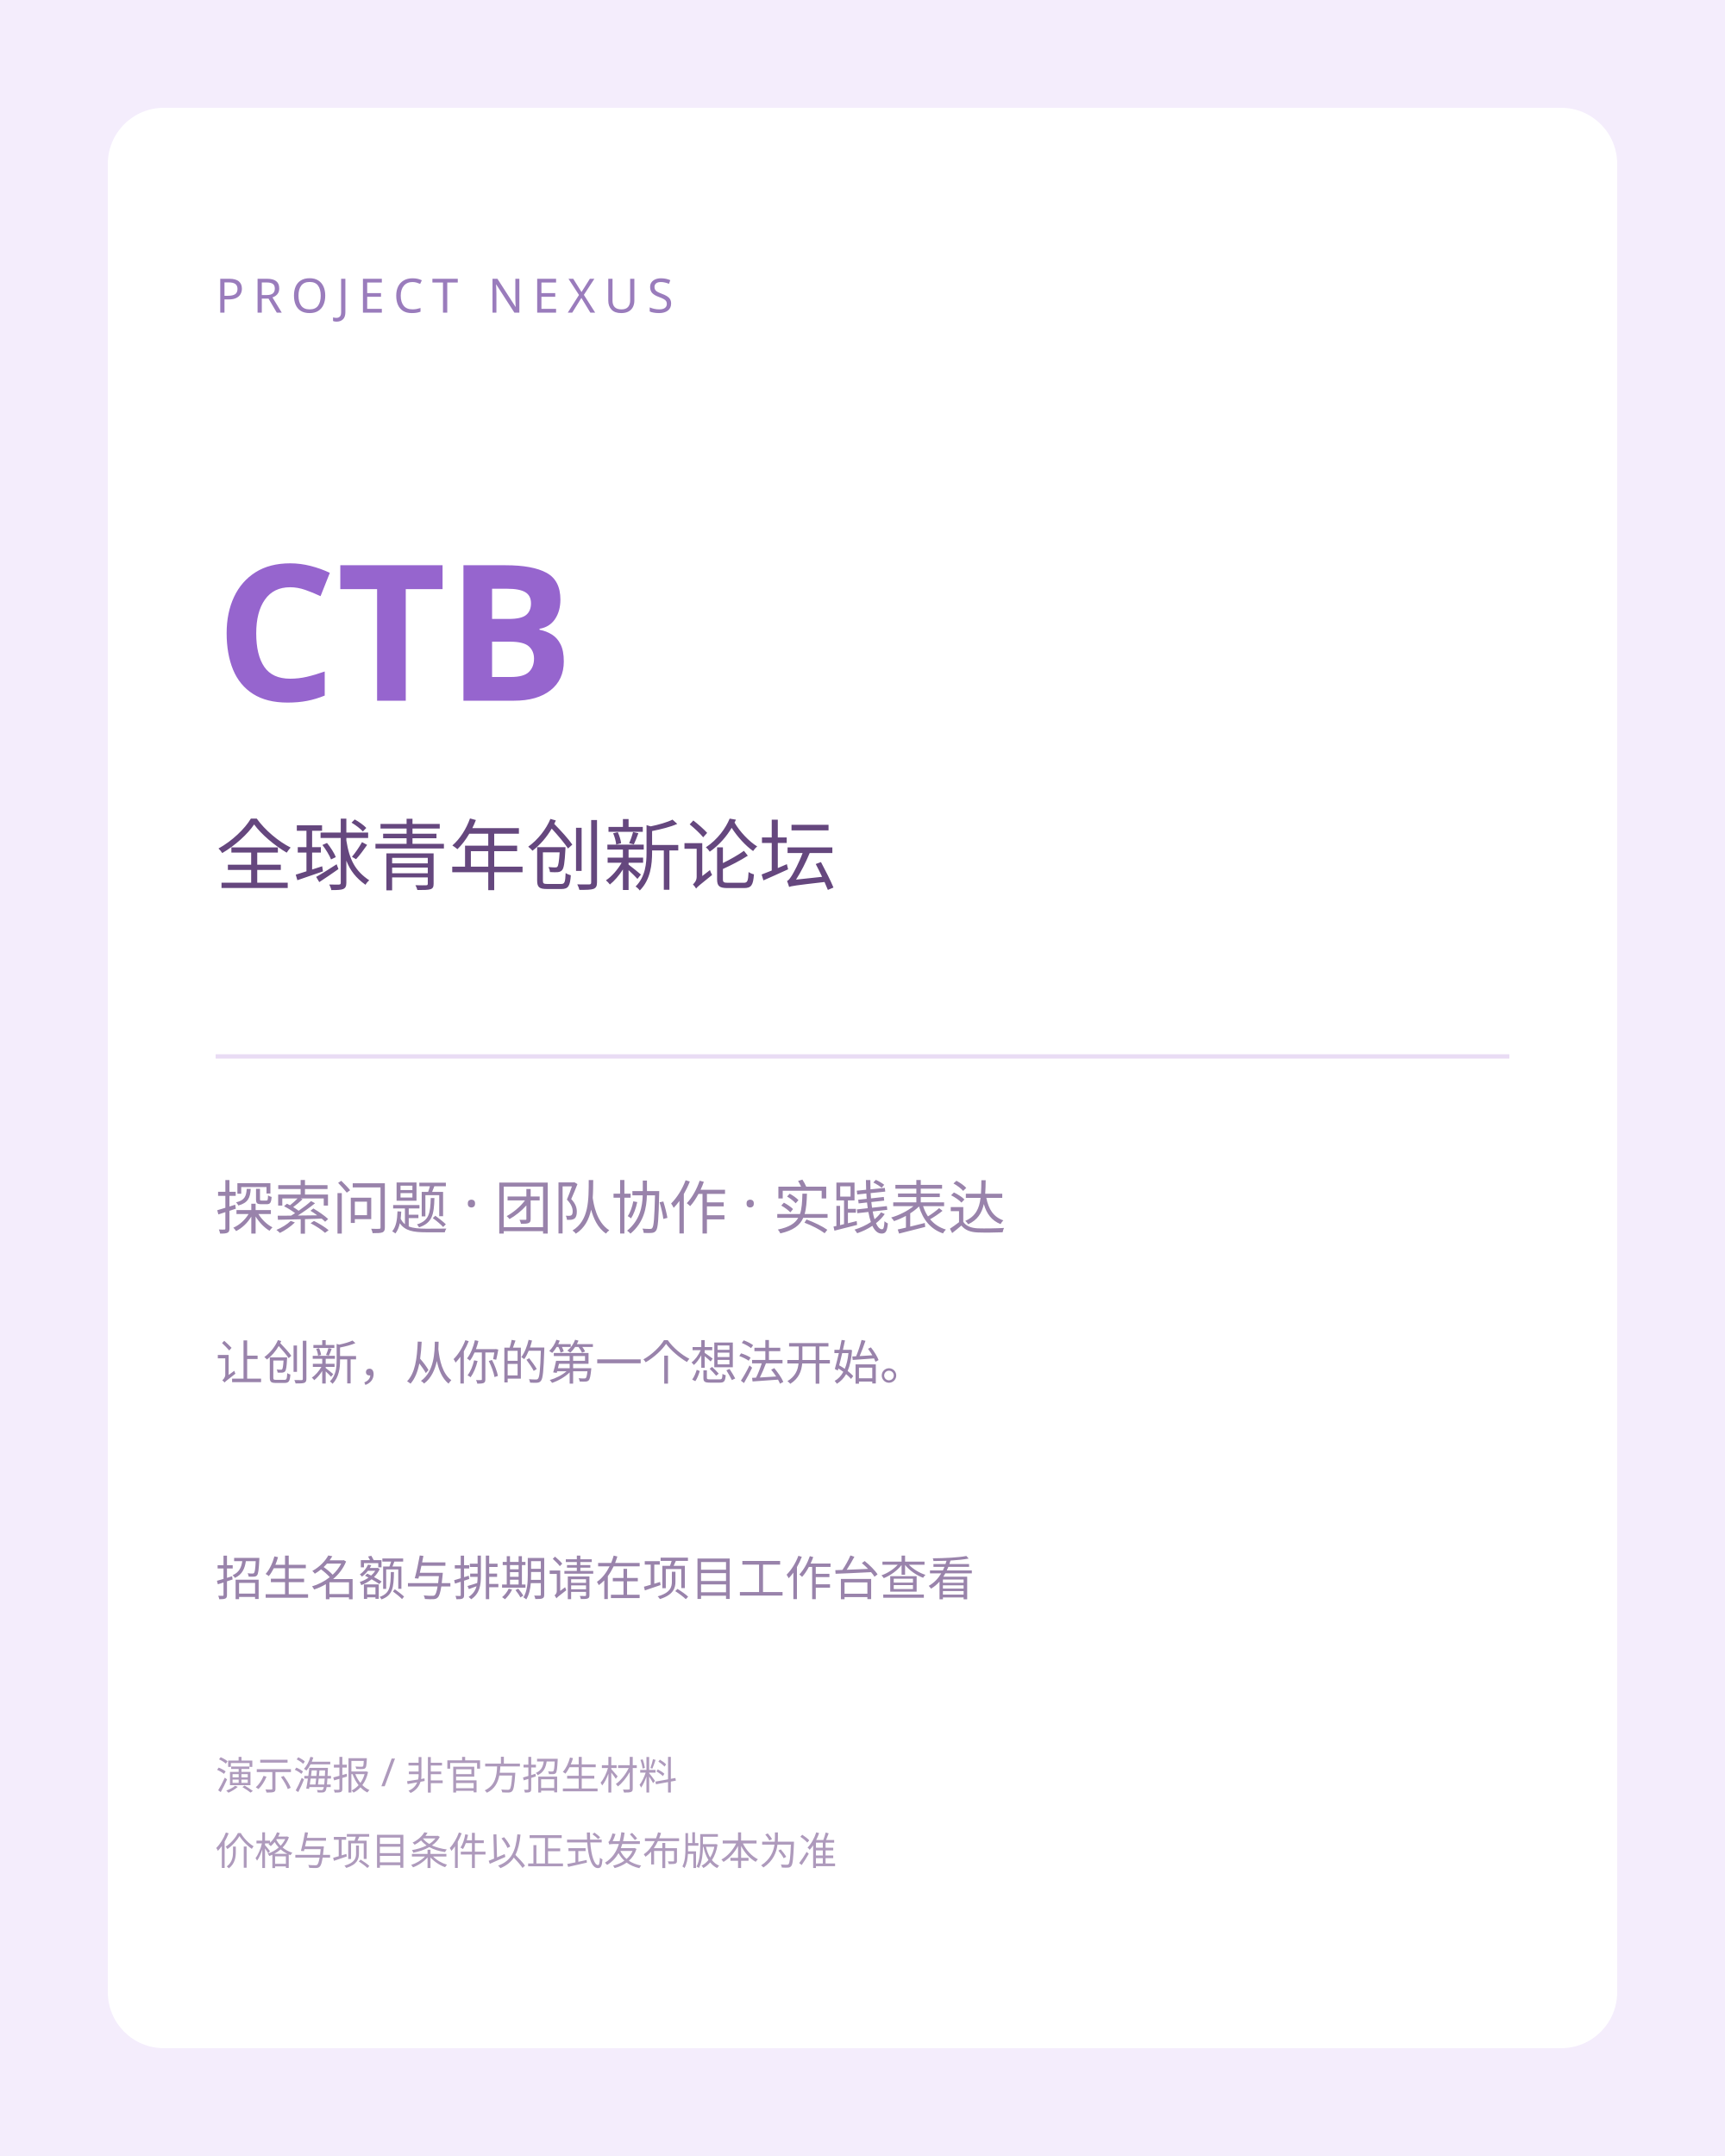
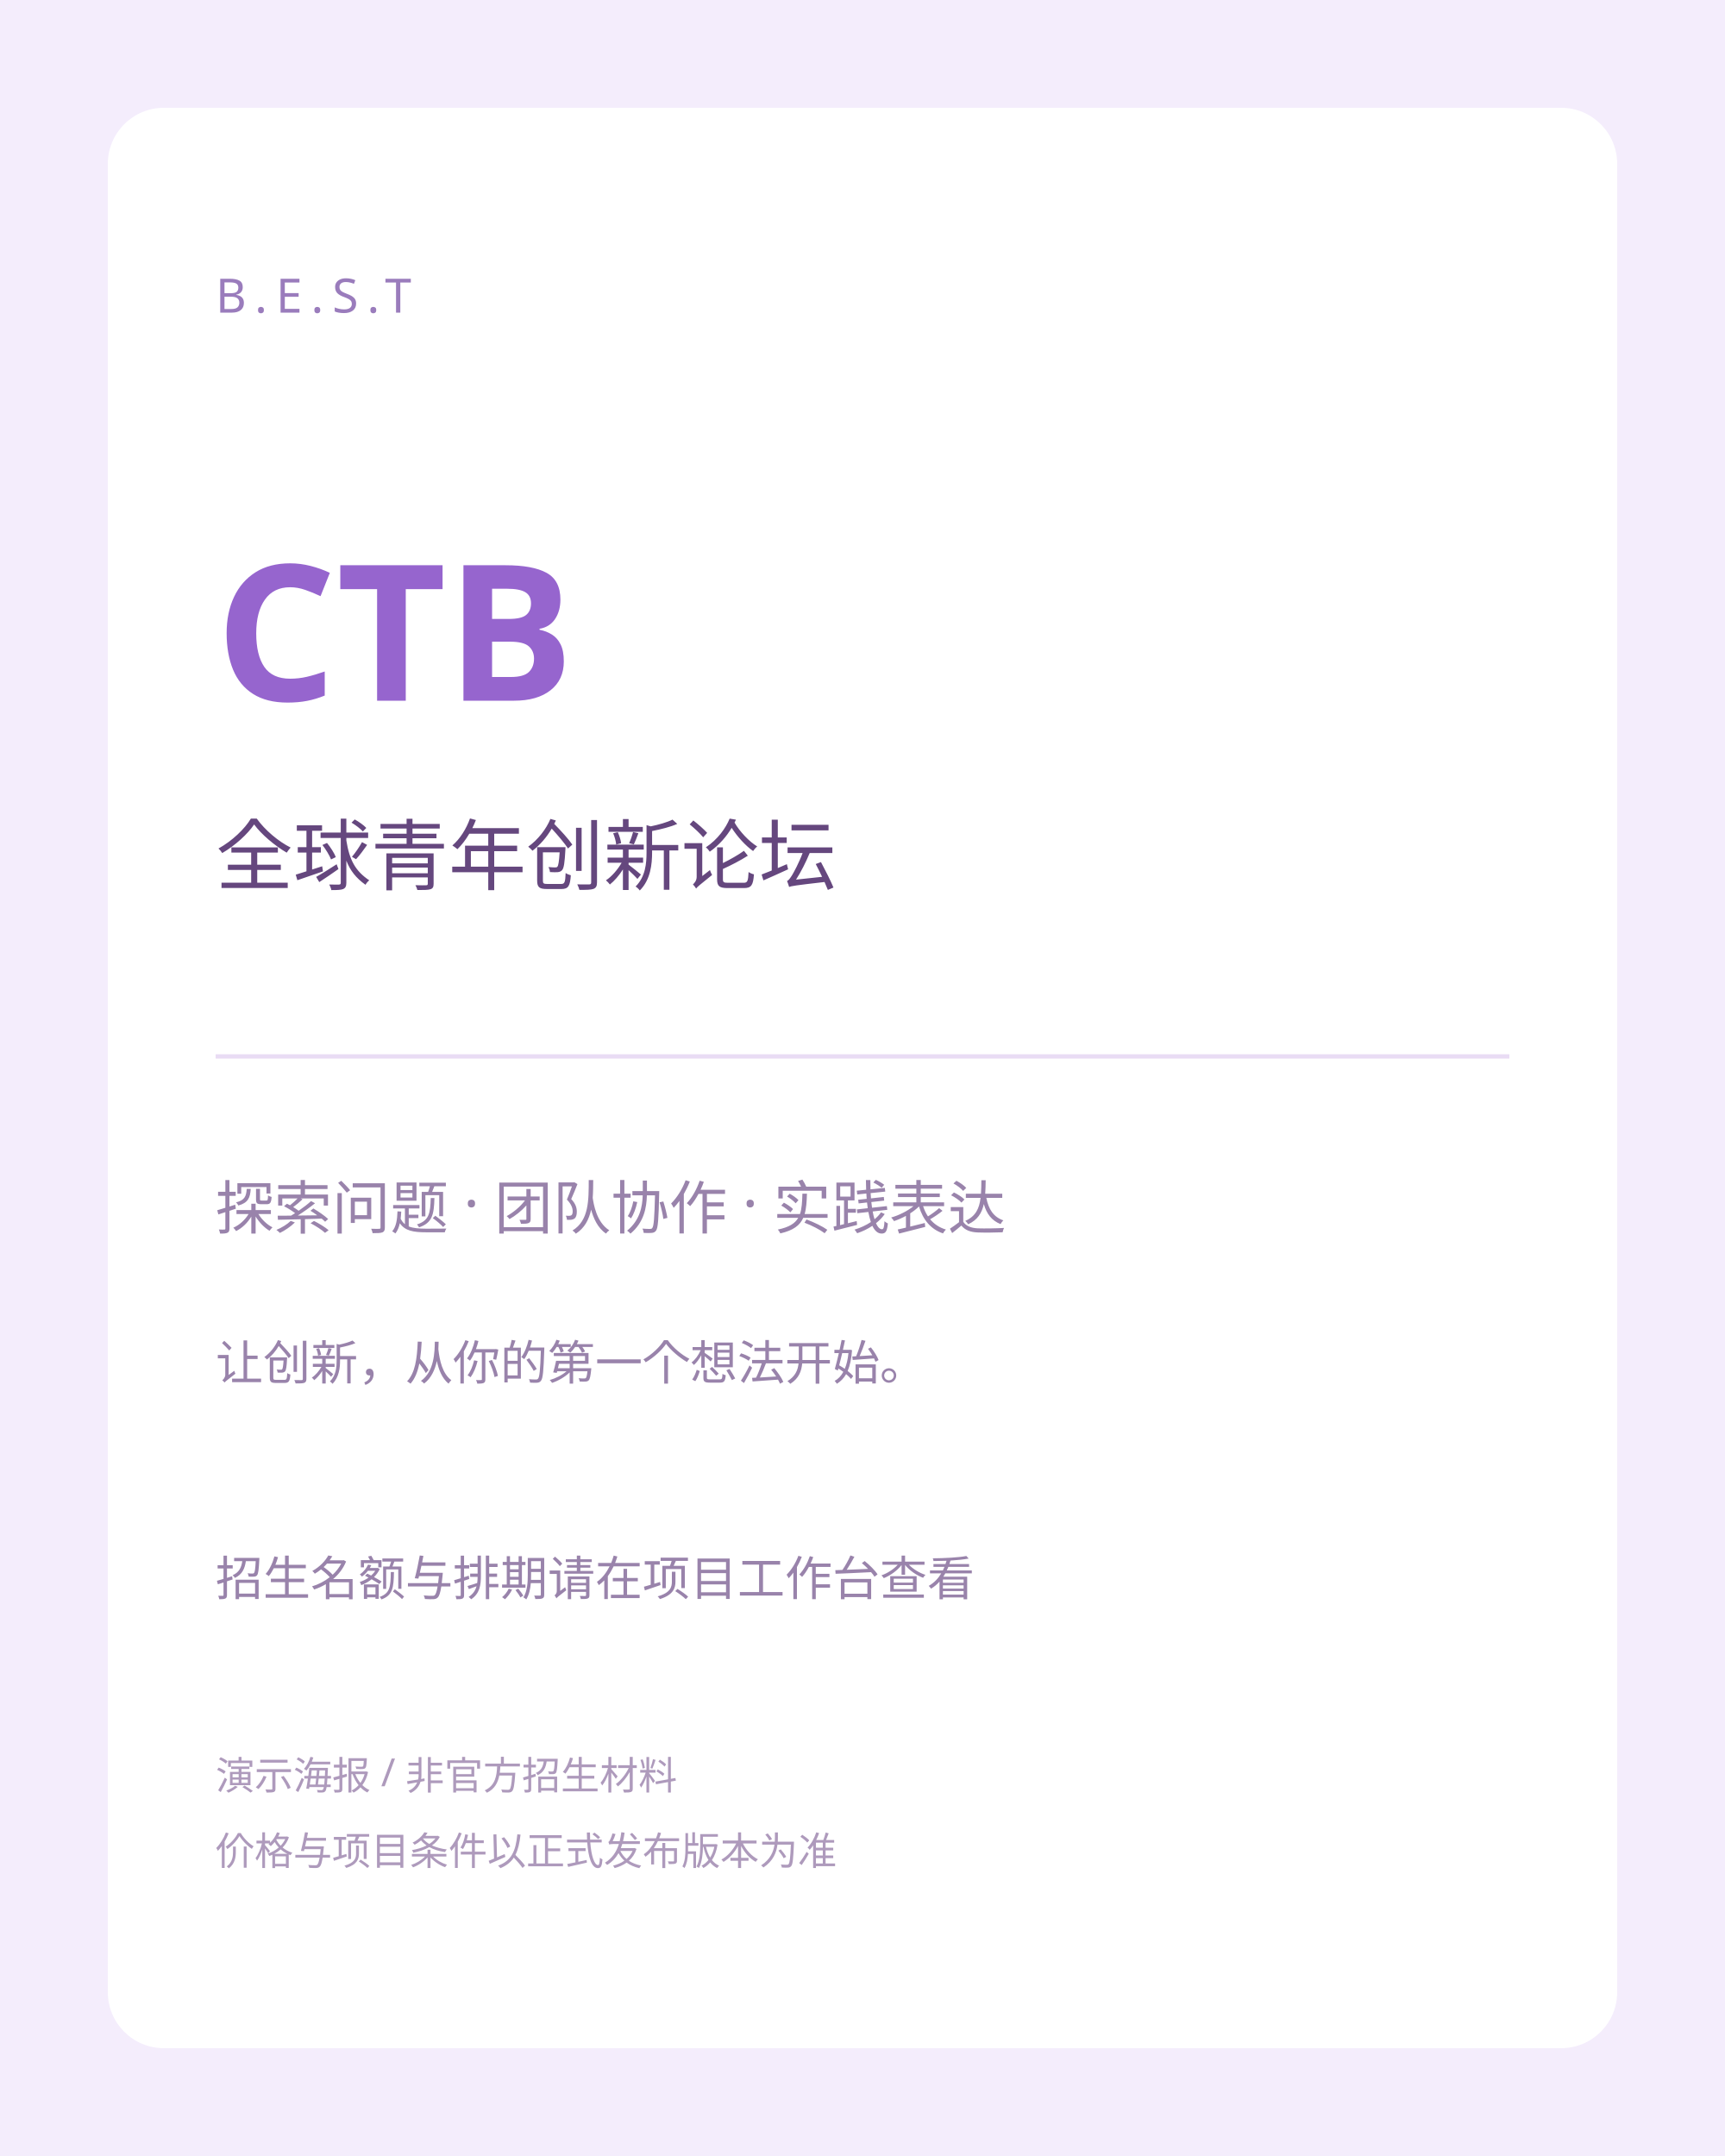
<svg xmlns="http://www.w3.org/2000/svg" width="800" height="1000" viewBox="0 0 800 1000">
  <rect width="800" height="1000" fill="#f4edfc" />
  <rect x="50" y="50" width="700" height="900" rx="26" fill="#fff" />
-   <text x="100" y="145" font-family="sans-serif" font-size="22" fill="#9a7cbc" letter-spacing="4">PROJECT NEXUS</text>
+   <text x="100" y="145" font-family="sans-serif" font-size="22" fill="#9a7cbc" letter-spacing="4">B.E.S.T</text>
  <text x="100" y="325" font-family="sans-serif" font-size="88" font-weight="bold" fill="#9665ce">CTB</text>
  <text x="100" y="410" font-family="sans-serif" font-size="36" fill="#65477e">全球青年创新论坛</text>
  <path d="M100 490H700" stroke="#e9dcf4" stroke-width="2" />
  <text x="100" y="570" font-family="sans-serif" font-size="27" fill="#9983ab">探索问题 · 团队协作 · 实践表达</text>
  <text x="100" y="640" font-family="sans-serif" font-size="22" fill="#9983ab">让创新，从你的第一个想法开始。</text>
  <text x="100" y="740" font-family="sans-serif" font-size="22" fill="#9983ab">招生名额与排期请在项目工作台查看</text>
  <text x="100" y="830" font-family="sans-serif" font-size="18" fill="#ae9abc">演示海报 / 非官方招生材料</text>
  <text x="100" y="865" font-family="sans-serif" font-size="18" fill="#ae9abc">价格与项目条件以正式发布版本为准</text>
</svg>
